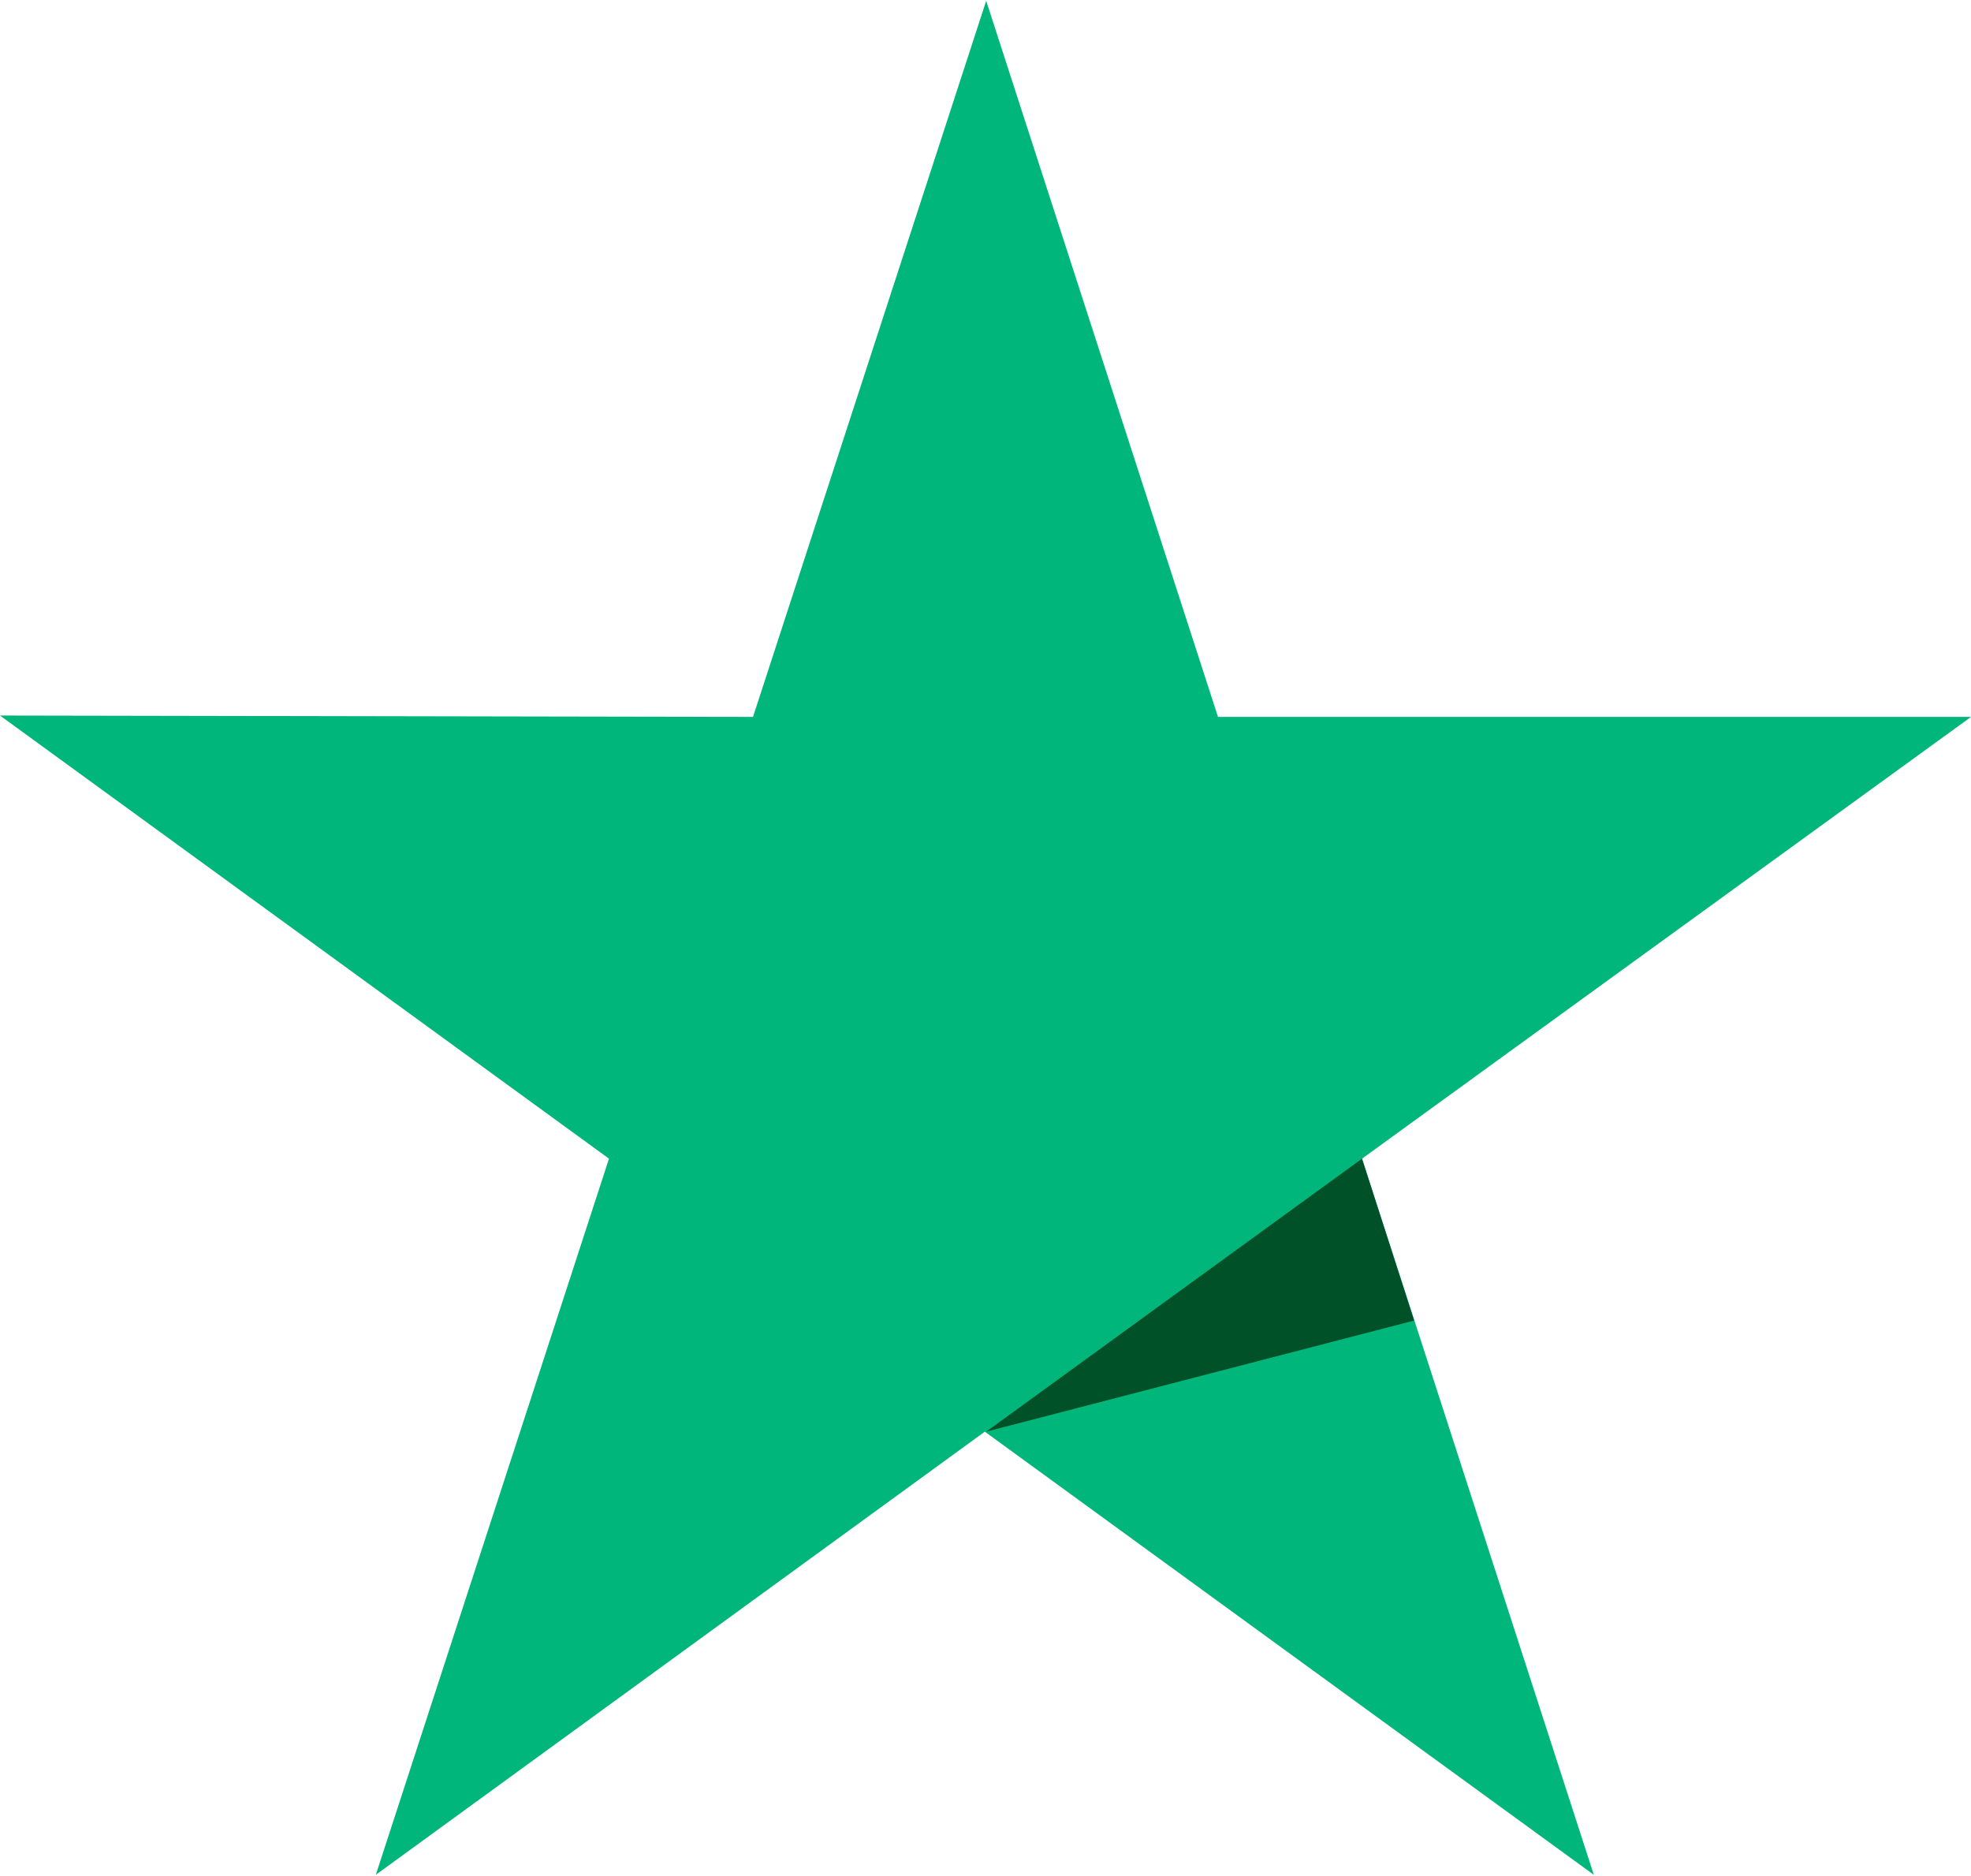
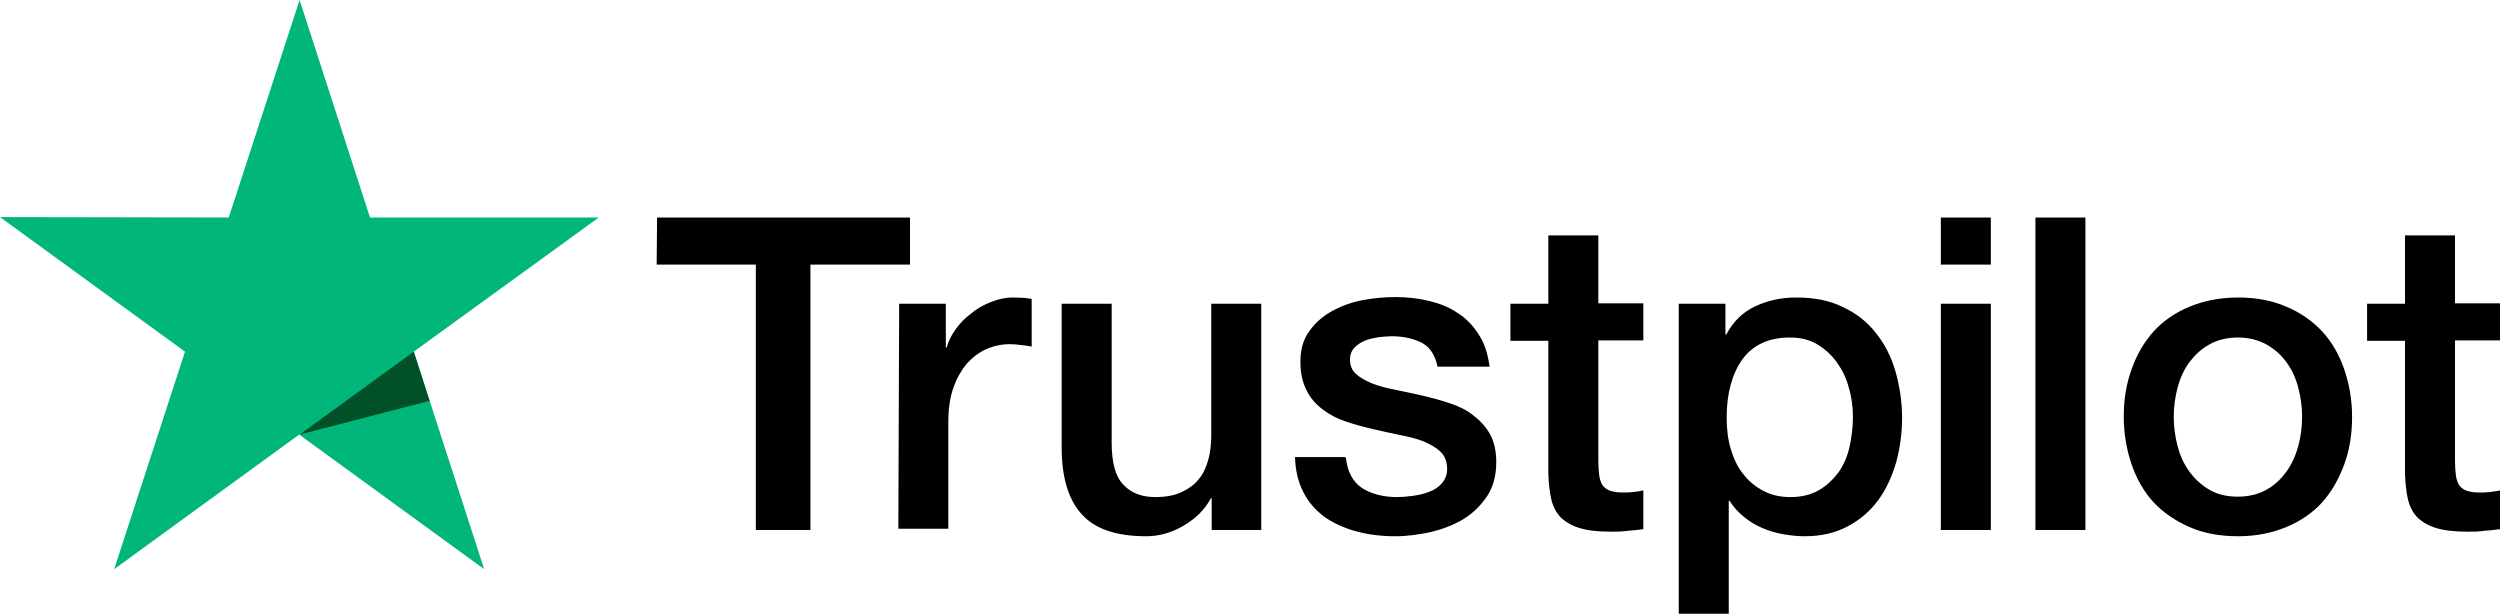
- <svg xmlns="http://www.w3.org/2000/svg" viewBox="20.5 248.5 143.7 136.6" width="144" height="137">
+ <svg xmlns="http://www.w3.org/2000/svg" width="600" height="147.3" viewBox="20.5 248.5 600 147.3">
+   <path d="m178.2 300.7h60.7v11.3h-23.9v63.7h-13.1v-63.7h-23.8zm58.1 20.7h11.2v10.5h.2c.4-1.5 1.1-2.9 2.1-4.3s2.2-2.7 3.7-3.8c1.4-1.2 3-2.1 4.8-2.8 1.7-.7 3.5-1.1 5.3-1.1 1.4 0 2.4.1 2.9.1.5.1 1.1.2 1.6.2v11.5c-.8-.2-1.7-.3-2.6-.4s-1.7-.2-2.6-.2c-2 0-3.9.4-5.7 1.2s-3.3 2-4.7 3.5c-1.3 1.6-2.4 3.5-3.2 5.8s-1.2 5-1.2 8v25.8h-12zm86.8 54.3h-11.8v-7.6h-.2c-1.5 2.8-3.7 4.9-6.6 6.6s-5.9 2.5-8.9 2.5c-7.1 0-12.3-1.7-15.5-5.3-3.2-3.5-4.8-8.9-4.8-16v-34.5h12v33.3c0 4.8.9 8.2 2.8 10.1 1.8 2 4.4 3 7.7 3 2.5 0 4.6-.4 6.3-1.2s3.1-1.8 4.1-3.1c1.1-1.3 1.8-2.9 2.3-4.7s.7-3.8.7-5.9v-31.5h12v54.3zm20.4-17.4c.4 3.5 1.7 5.9 4 7.4 2.3 1.4 5.1 2.1 8.3 2.1 1.1 0 2.4-.1 3.8-.3s2.8-.5 4-1c1.3-.5 2.3-1.2 3.1-2.2s1.2-2.2 1.1-3.7-.6-2.8-1.7-3.8-2.4-1.7-4-2.4c-1.6-.6-3.5-1.1-5.6-1.5s-4.2-.9-6.4-1.4-4.4-1.1-6.5-1.8-3.9-1.6-5.6-2.9c-1.6-1.2-3-2.7-3.9-4.6-1-1.9-1.5-4.1-1.5-6.9 0-3 .7-5.4 2.2-7.4 1.4-2 3.3-3.6 5.5-4.8s4.7-2.1 7.4-2.6 5.3-.7 7.7-.7c2.8 0 5.5.3 8 .9s4.9 1.5 6.9 2.9c2.1 1.3 3.8 3.1 5.1 5.2 1.4 2.1 2.2 4.7 2.6 7.7h-12.5c-.6-2.9-1.9-4.8-3.9-5.8-2.1-1-4.4-1.5-7.1-1.5-.8 0-1.9.1-3 .2-1.2.2-2.2.4-3.3.8-1 .4-1.9 1-2.6 1.7s-1.1 1.7-1.1 2.9c0 1.5.5 2.6 1.5 3.5s2.3 1.6 4 2.3c1.6.6 3.5 1.1 5.6 1.5s4.3.9 6.5 1.4 4.3 1.1 6.4 1.8 4 1.6 5.6 2.9c1.6 1.2 3 2.7 4 4.5s1.5 4.1 1.5 6.7c0 3.2-.7 5.9-2.2 8.2-1.5 2.2-3.4 4.1-5.7 5.5s-5 2.4-7.8 3.1c-2.9.6-5.7 1-8.5 1-3.4 0-6.6-.4-9.5-1.2s-5.5-2-7.6-3.5c-2.1-1.6-3.8-3.5-5-5.9-1.2-2.3-1.9-5.1-2-8.4h12.1v.1zm39.5-36.9h9.1v-16.4h12v16.3h10.8v8.9h-10.8v29c0 1.3.1 2.3.2 3.3.1.9.4 1.7.7 2.3.4.6 1 1.1 1.7 1.4.8.3 1.8.5 3.2.5.8 0 1.7 0 2.5-.1s1.7-.2 2.5-.4v9.3c-1.3.2-2.6.3-3.9.4-1.3.2-2.5.2-3.9.2-3.2 0-5.7-.3-7.6-.9s-3.4-1.5-4.5-2.6c-1.1-1.2-1.8-2.6-2.2-4.3s-.6-3.8-.7-6v-32h-9.1v-9.1zm40.3 0h11.3v7.4h.2c1.7-3.2 4-5.4 7-6.8s6.2-2.1 9.8-2.1c4.3 0 8 .7 11.2 2.3 3.2 1.5 5.8 3.5 7.9 6.2 2.1 2.6 3.7 5.7 4.7 9.2s1.6 7.3 1.6 11.2c0 3.7-.5 7.2-1.4 10.6-1 3.4-2.4 6.5-4.3 9.1s-4.3 4.7-7.3 6.3-6.4 2.4-10.4 2.4c-1.7 0-3.5-.2-5.2-.5s-3.4-.8-5-1.5-3.1-1.6-4.4-2.7c-1.4-1.1-2.5-2.4-3.4-3.8h-.2v27.1h-12v-74.4zm41.9 27.2c0-2.4-.3-4.8-1-7.1-.6-2.3-1.6-4.3-2.9-6.1s-2.9-3.2-4.7-4.3c-1.9-1.1-4.1-1.6-6.5-1.6-5 0-8.8 1.7-11.4 5.2-2.5 3.5-3.8 8.2-3.8 14 0 2.8.3 5.3 1 7.6s1.6 4.3 3 6c1.3 1.7 2.9 3 4.8 4s4 1.5 6.5 1.5c2.8 0 5-.6 6.9-1.7s3.4-2.6 4.7-4.3c1.2-1.8 2.1-3.8 2.6-6.1.5-2.4.8-4.7.8-7.1zm21.1-47.9h12v11.3h-12zm0 20.7h12v54.3h-12zm22.7-20.7h12v75h-12zm48.6 76.5c-4.3 0-8.2-.7-11.6-2.2s-6.2-3.4-8.6-5.9c-2.3-2.5-4.1-5.6-5.3-9.1s-1.9-7.4-1.9-11.5.6-7.9 1.9-11.4c1.2-3.5 3-6.5 5.3-9.1 2.3-2.5 5.2-4.5 8.6-5.9s7.3-2.2 11.6-2.2 8.2.7 11.6 2.2c3.4 1.4 6.2 3.4 8.6 5.9 2.3 2.5 4.1 5.6 5.3 9.1s1.9 7.3 1.9 11.4c0 4.2-.6 8-1.9 11.5s-3 6.5-5.3 9.1c-2.3 2.5-5.2 4.5-8.6 5.9s-7.2 2.2-11.6 2.2zm0-9.5c2.6 0 5-.6 6.9-1.7 2-1.1 3.5-2.6 4.8-4.4s2.2-3.9 2.8-6.1c.6-2.3.9-4.6.9-7 0-2.3-.3-4.6-.9-6.9s-1.5-4.3-2.8-6.1-2.9-3.2-4.8-4.3c-2-1.1-4.3-1.7-6.9-1.7s-5 .6-6.9 1.7c-2 1.1-3.5 2.6-4.8 4.3-1.3 1.8-2.2 3.8-2.8 6.1s-.9 4.6-.9 6.9c0 2.4.3 4.7.9 7s1.5 4.3 2.8 6.1 2.9 3.3 4.8 4.4c2 1.2 4.3 1.7 6.9 1.7zm31-46.3h9.1v-16.4h12v16.3h10.8v8.9h-10.8v29c0 1.3.1 2.3.2 3.3.1.9.4 1.7.7 2.3.4.6 1 1.1 1.7 1.4.8.3 1.8.5 3.2.5.8 0 1.7 0 2.5-.1s1.7-.2 2.5-.4v9.3c-1.3.2-2.6.3-3.9.4-1.3.2-2.5.2-3.9.2-3.2 0-5.7-.3-7.6-.9s-3.4-1.5-4.5-2.6c-1.1-1.2-1.8-2.6-2.2-4.3s-.6-3.8-.7-6v-32h-9.1v-9.1z" />
  <path d="m164.2 300.7h-54.9l-16.9-52.2-17 52.2-54.9-.1 44.4 32.3-17 52.2 44.4-32.3 44.4 32.3-16.9-52.2z" fill="#00b67a" />
  <path d="m123.6 344.7-3.8-11.8-27.4 19.9z" fill="#005128" />
</svg>
